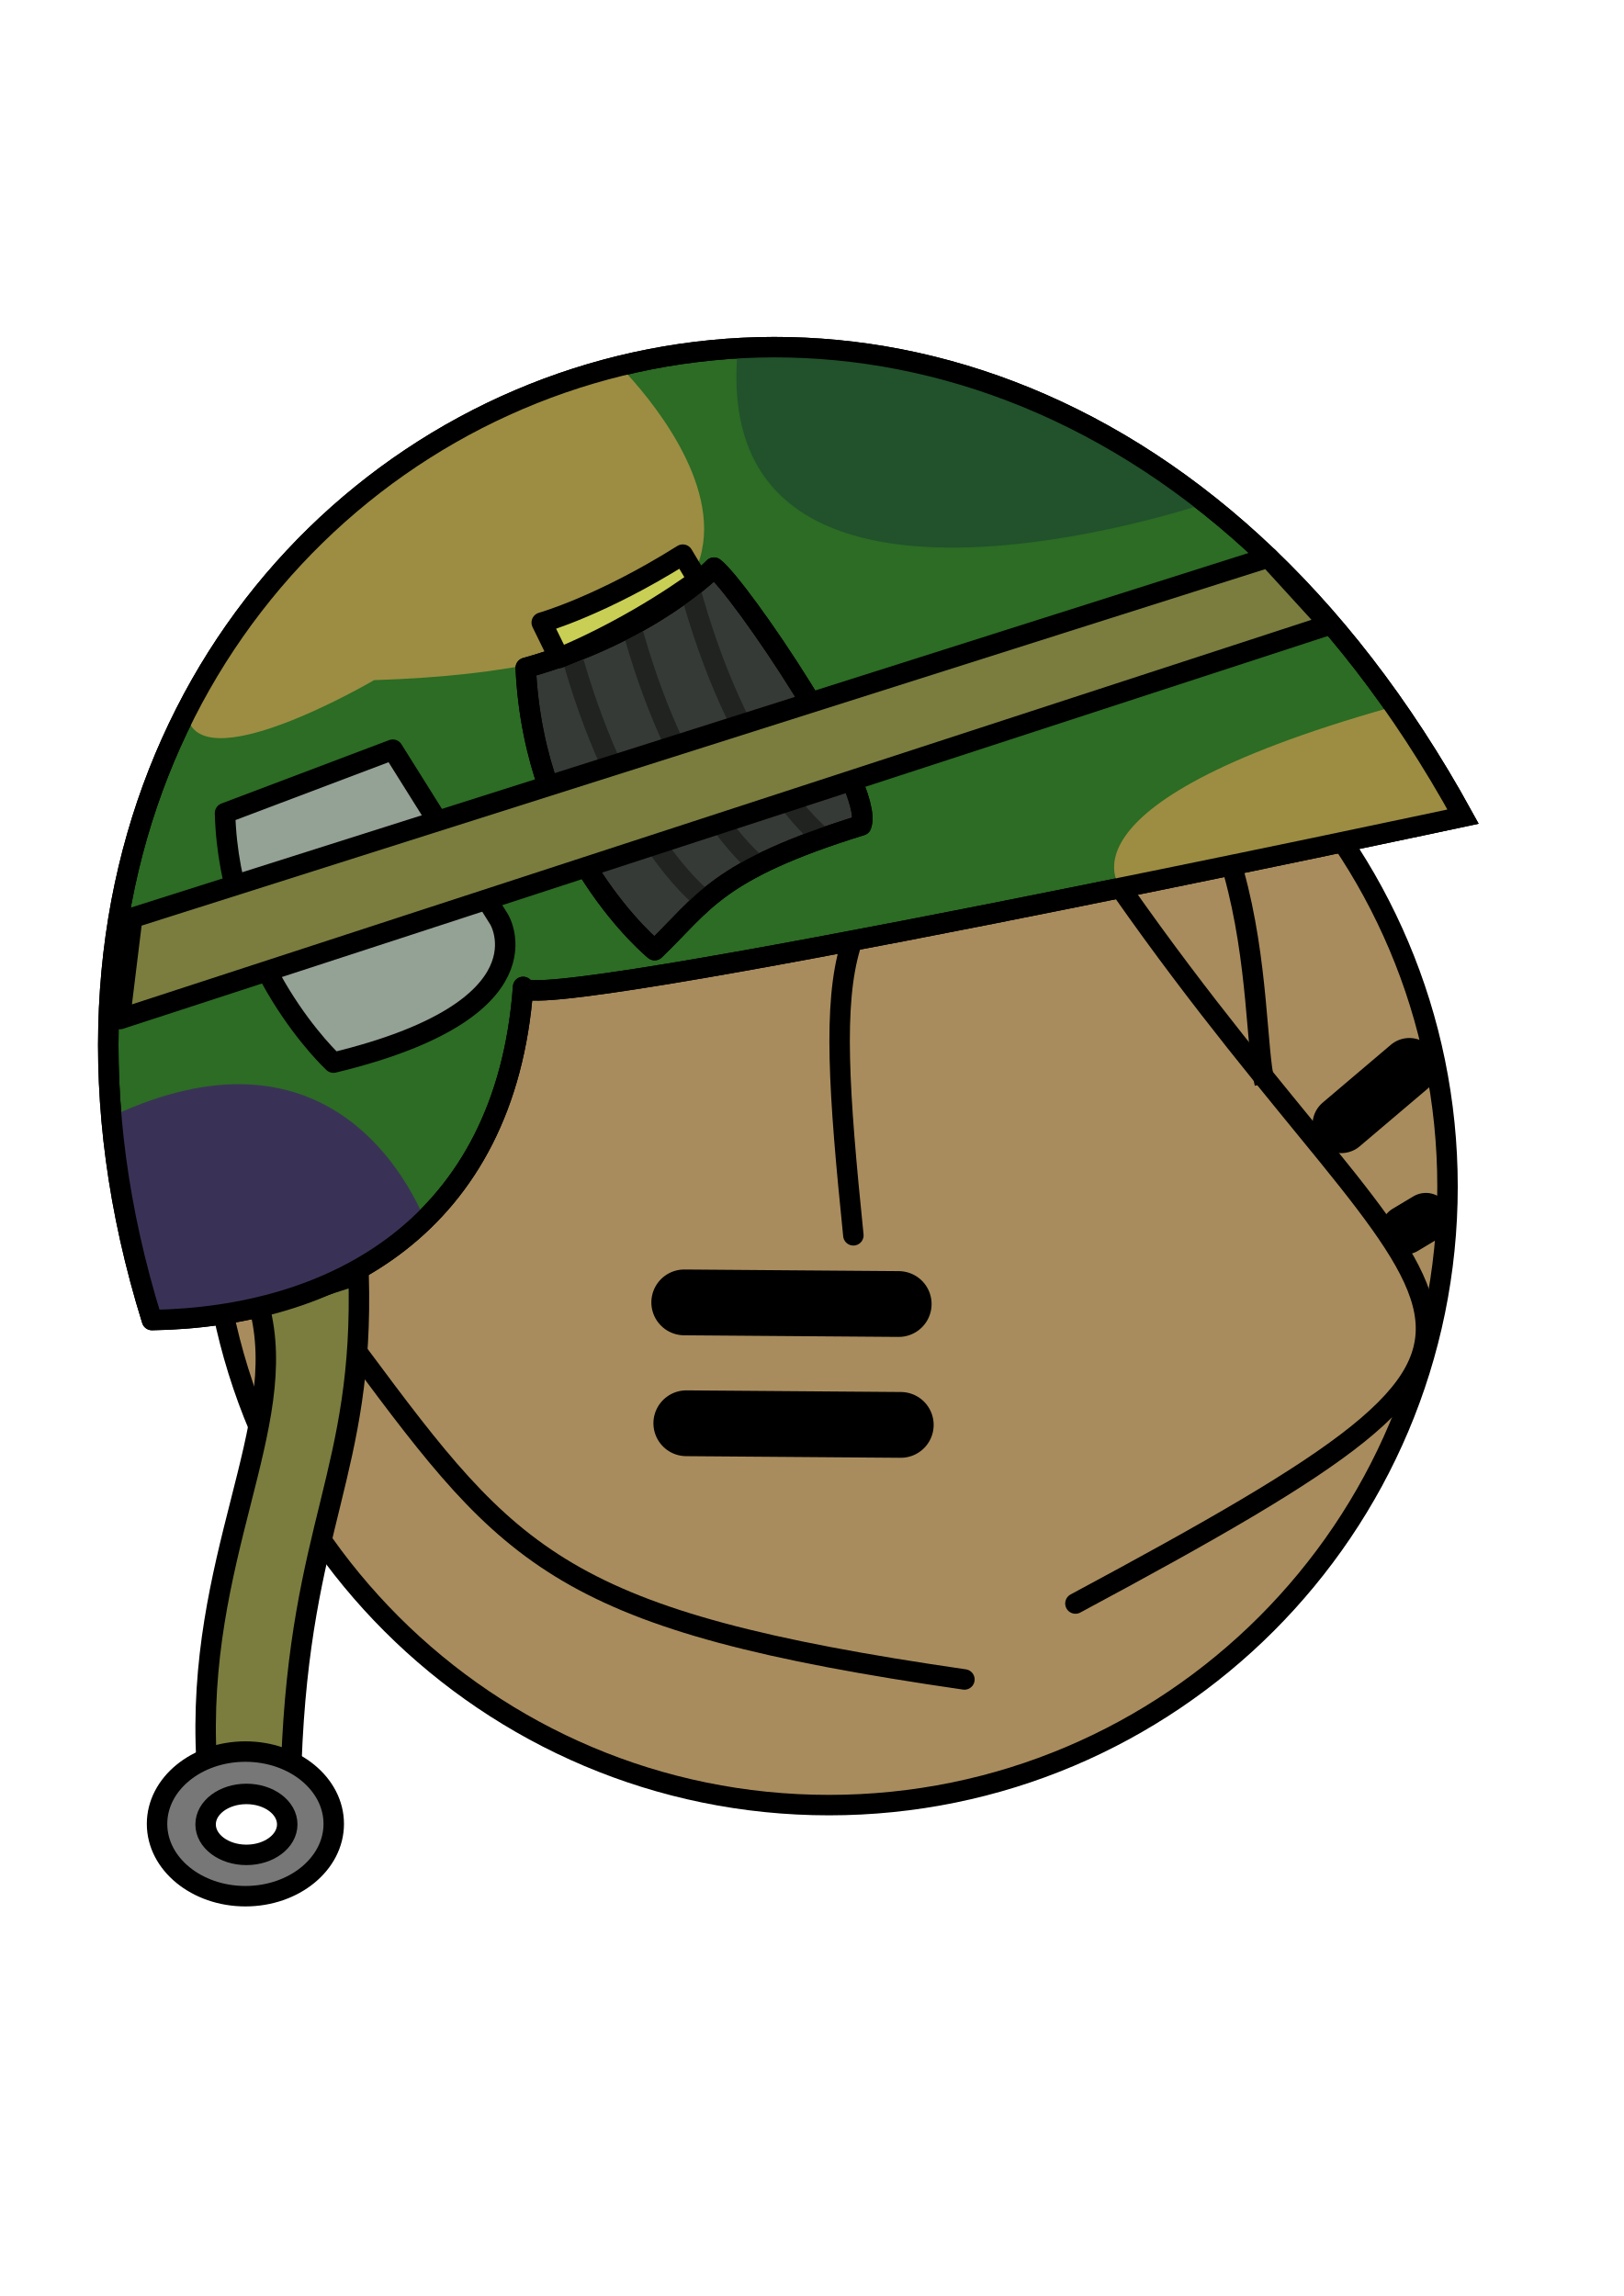
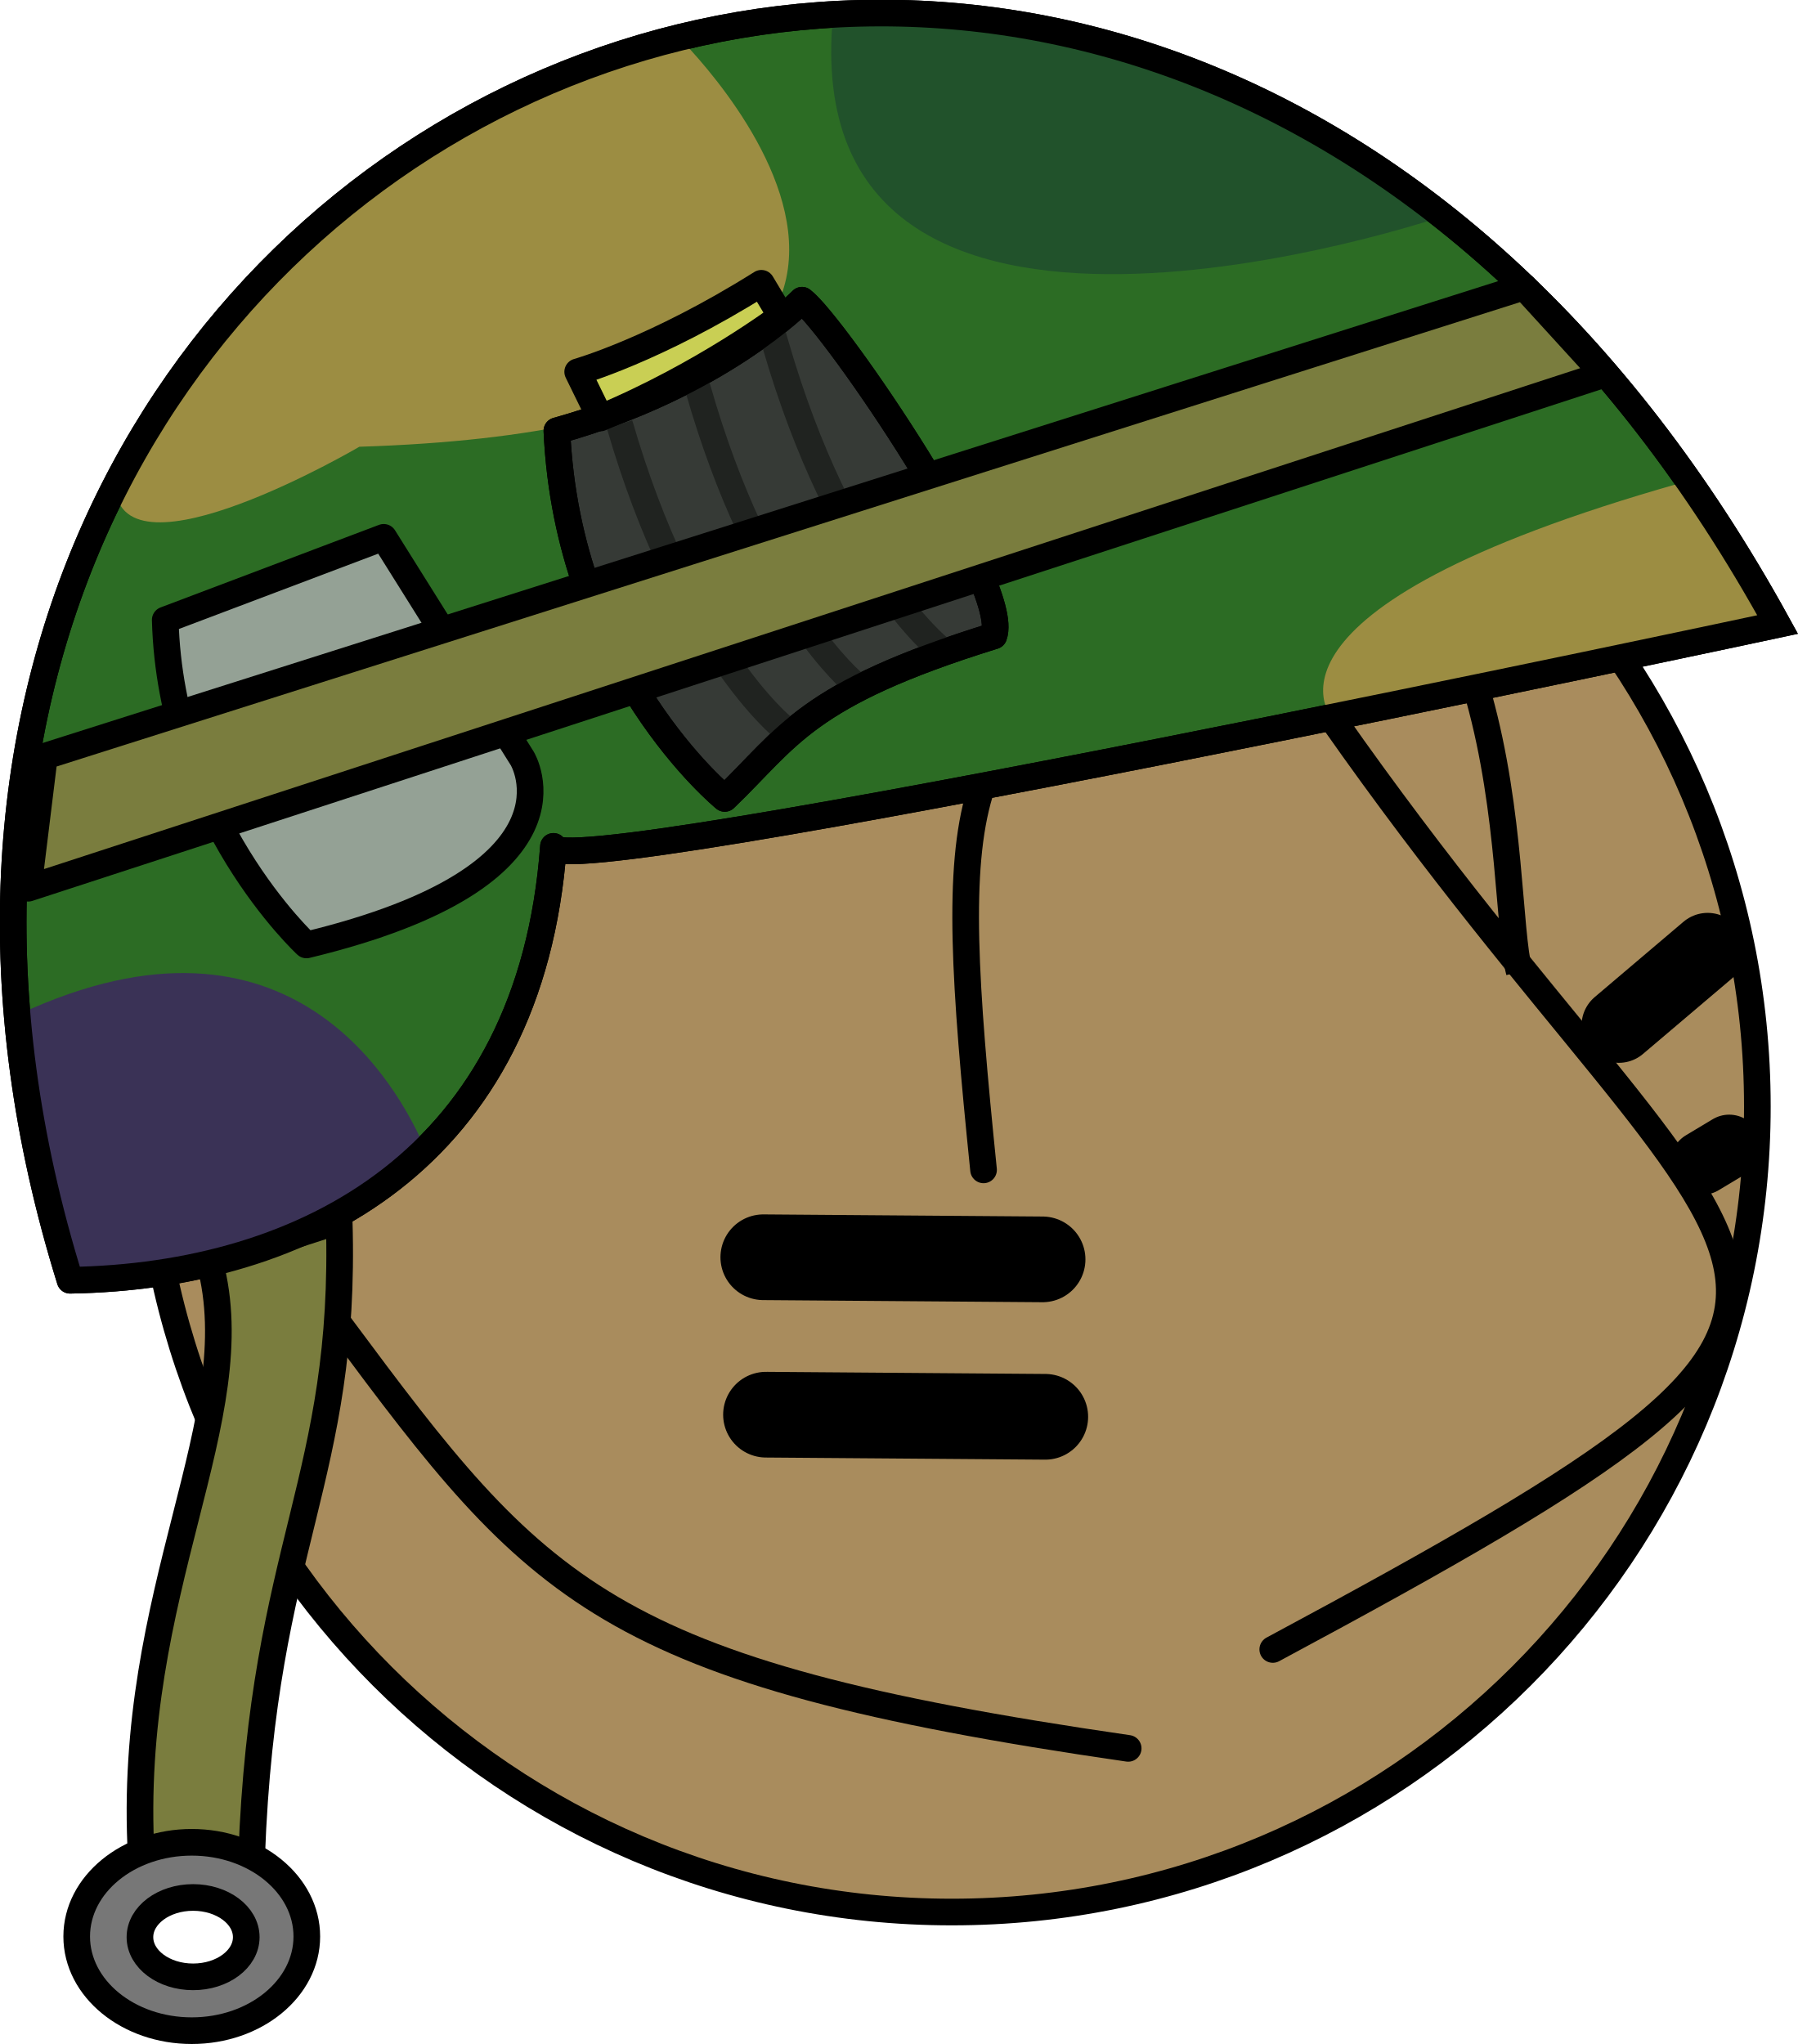
- <svg xmlns="http://www.w3.org/2000/svg" width="210mm" height="297mm" viewBox="0 0 210 297" version="1.1" id="svg8">
+ <svg xmlns="http://www.w3.org/2000/svg" width="178.547mm" height="202.996mm" viewBox="0 0 178.547 202.996" version="1.1" id="svg8">
  <defs id="defs2">
-     <marker orient="auto" refY="0.0" refX="0.0" id="Arrow1Lstart" style="overflow:visible">
-       <path id="path17601" d="M 0.0,0.0 L 5.0,-5.0 L -12.5,0.0 L 5.0,5.0 L 0.0,0.0 z " style="fill-rule:evenodd;stroke:#000000;stroke-width:1pt;stroke-opacity:1;fill:#2c6c24;fill-opacity:1" transform="scale(0.8) translate(12.5,0)" />
+     <marker orient="auto" refY="0" refX="0" id="Arrow1Lstart" style="overflow:visible">
+       <path id="path17601" d="M 0,0 5,-5 -12.5,0 5,5 Z" style="fill:#2c6c24;fill-opacity:1;fill-rule:evenodd;stroke:#000000;stroke-width:1pt;stroke-opacity:1" transform="matrix(0.8,0,0,0.8,10,0)" />
    </marker>
  </defs>
-   <g id="layer3" />
-   <g id="layer1">
+   <g id="layer3" transform="translate(-12.695,-43.61071)" />
+   <g id="layer1" transform="translate(-12.695,-43.61071)">
    <circle id="path3782" cx="107.214" cy="153.5" style="fill:#a98c5d;fill-opacity:1;stroke:#000000;stroke-width:2.646;stroke-miterlimit:4;stroke-dasharray:none;stroke-opacity:1" r="80" />
    <path style="fill:none;stroke:#000000;stroke-width:0;stroke-linecap:butt;stroke-linejoin:miter;stroke-miterlimit:4;stroke-dasharray:none;stroke-opacity:1" d="M 189.227,105.635 61.232,132.958" id="path4601" />
    <path id="path17906" style="fill:#2c6c24;fill-opacity:1;stroke:#000000;stroke-width:2.646;stroke-linecap:round;stroke-linejoin:miter;stroke-miterlimit:4;stroke-dasharray:none;stroke-opacity:1" d="m 67.658,127.667 c -2.268,30.994 -24.568,42.711 -48.003,43.089 m 0,0 C -15.875,56.607 125.21,-10.891 189.227,105.635 c 0,0 -122.325,26.189 -121.569,22.032" />
-     <path style="fill:none;stroke:#000000;stroke-width:0;stroke-linecap:butt;stroke-linejoin:miter;stroke-opacity:1;stroke-miterlimit:4;stroke-dasharray:none" d="M 13.985,118.973 164.042,72.104 171.979,80.798 15.497,131.824 Z" id="path17923" />
+     <path style="fill:none;stroke:#000000;stroke-width:0;stroke-linecap:butt;stroke-linejoin:miter;stroke-miterlimit:4;stroke-dasharray:none;stroke-opacity:1" d="M 13.985,118.973 164.042,72.104 171.979,80.798 15.497,131.824 Z" id="path17923" />
    <path style="fill:none;stroke:#000000;stroke-width:2.646;stroke-linecap:round;stroke-linejoin:miter;stroke-miterlimit:4;stroke-dasharray:none;stroke-opacity:1" d="m 109.991,122.375 c -2.268,7.56 -1.512,18.899 0.378,37.42" id="path17933" />
    <path style="fill:none;stroke:#000000;stroke-width:2.657;stroke-linecap:round;stroke-linejoin:miter;stroke-miterlimit:4;stroke-dasharray:none;stroke-opacity:1" d="m 145.143,115.18 c 41.955,59.841 64.256,54.505 -6.048,92.239" id="path17935" />
-     <path style="fill:none;stroke:#000000;stroke-width:2.646;stroke-linecap:butt;stroke-linejoin:miter;stroke-opacity:1;stroke-miterlimit:4;stroke-dasharray:none" d="m 159.56,112.851 c 3.207,11.493 2.94,23.252 4.009,27.262" id="path17937" />
+     <path style="fill:none;stroke:#000000;stroke-width:2.646;stroke-linecap:butt;stroke-linejoin:miter;stroke-miterlimit:4;stroke-dasharray:none;stroke-opacity:1" d="m 159.56,112.851 c 3.207,11.493 2.94,23.252 4.009,27.262" id="path17937" />
    <path style="fill:none;stroke:#000000;stroke-width:8.51;stroke-linecap:round;stroke-linejoin:miter;stroke-miterlimit:4;stroke-dasharray:none;stroke-opacity:1" d="m 88.497,168.472 27.735,0.211" id="path17939" />
    <path style="fill:none;stroke:#000000;stroke-width:8.51;stroke-linecap:round;stroke-linejoin:miter;stroke-miterlimit:4;stroke-dasharray:none;stroke-opacity:1" d="m 88.764,184.107 27.735,0.211" id="path17939-3" />
    <path style="fill:none;stroke:#000000;stroke-width:7.408;stroke-linecap:round;stroke-linejoin:miter;stroke-miterlimit:4;stroke-dasharray:none;stroke-opacity:1" d="m 182.278,137.975 -8.82,7.484" id="path17960" />
-     <path style="fill:none;stroke:#000000;stroke-width:6.35;stroke-linecap:round;stroke-linejoin:miter;stroke-opacity:1;stroke-miterlimit:4;stroke-dasharray:none" d="m 184.416,157.485 -2.673,1.604" id="path17966" />
-     <path style="fill:none;stroke:#000000;stroke-width:2.646;stroke-linecap:round;stroke-linejoin:miter;stroke-opacity:1;stroke-miterlimit:4;stroke-dasharray:none" d="M 46.491,175.292 C 66.146,201.75 72.571,209.688 124.732,217.247" id="path17968" />
+     <path style="fill:none;stroke:#000000;stroke-width:6.35;stroke-linecap:round;stroke-linejoin:miter;stroke-miterlimit:4;stroke-dasharray:none;stroke-opacity:1" d="m 184.416,157.485 -2.673,1.604" id="path17966" />
+     <path style="fill:none;stroke:#000000;stroke-width:2.646;stroke-linecap:round;stroke-linejoin:miter;stroke-miterlimit:4;stroke-dasharray:none;stroke-opacity:1" d="M 46.491,175.292 C 66.146,201.75 72.571,209.688 124.732,217.247" id="path17968" />
    <path style="fill:#7a7d3e;fill-opacity:1;stroke:#000000;stroke-width:2.646;stroke-linecap:round;stroke-linejoin:round;stroke-miterlimit:4;stroke-dasharray:none;stroke-opacity:1" d="m 46.378,164.856 c 0.756,25.702 -7.56,32.128 -8.693,63.122 H 26.724 c -1.512,-26.458 10.961,-43.467 6.804,-58.964 z" id="path17970" />
    <path id="path17990" style="opacity:1;fill:#777777;fill-opacity:1;fill-rule:evenodd;stroke:#000000;stroke-width:2.646;stroke-linecap:round;stroke-linejoin:round;stroke-miterlimit:4;stroke-dasharray:none;stroke-opacity:1" d="m 37.15,235.996 a 5.279,3.942 0 0 1 -5.279,3.942 5.279,3.942 0 0 1 -5.279,-3.942 5.279,3.942 0 0 1 5.279,-3.942 5.279,3.942 0 0 1 5.279,3.942 z m 6.014,-0.067 a 11.426,9.354 0 0 1 -11.426,9.354 11.426,9.354 0 0 1 -11.426,-9.354 11.426,9.354 0 0 1 11.426,-9.354 11.426,9.354 0 0 1 11.426,9.354 z" />
    <path id="path18014" style="fill:#9c8d42;fill-opacity:1;fill-rule:nonzero;stroke:#000000;stroke-width:0;stroke-linecap:round;stroke-linejoin:round;stroke-miterlimit:4;stroke-dasharray:none;stroke-opacity:1" d="M 48.381,87.979 C 120.196,85.711 79.677,46.893 79.677,46.893 42.7,60.871 31.783,76.827 24.946,92.515 m -0.842,-0.561 c 0.756,9.827 24.276,-3.974 24.276,-3.974" />
-     <path style="fill:#21522b;stroke:#000000;stroke-width:0;stroke-linecap:butt;stroke-linejoin:miter;stroke-opacity:1;stroke-miterlimit:4;stroke-dasharray:none;fill-opacity:1" d="M 95.415,45.179 C 91.486,86.899 155.658,65.197 155.658,65.197 130.962,43.682 95.415,45.179 95.415,45.179 Z" id="path18017" />
-     <path style="fill:#3a3256;stroke:#3a3256;stroke-width:0;stroke-linecap:butt;stroke-linejoin:miter;stroke-opacity:1;stroke-miterlimit:4;stroke-dasharray:none;fill-opacity:1" d="m 14.593,144.336 c 27.315,-12.722 37.792,7.858 40.037,12.722 2.245,4.864 -28.791,18.042 -34.975,13.698 z" id="path18034" />
-     <path style="fill:#9c8d42;stroke:#000000;stroke-width:0;stroke-linecap:butt;stroke-linejoin:miter;stroke-opacity:1;fill-opacity:1;stroke-miterlimit:4;stroke-dasharray:none" d="m 179.605,91.577 c -44.901,12.722 -34.462,23.604 -34.462,23.604 l 44.084,-9.545 z" id="path18036" />
+     <path style="fill:#21522b;fill-opacity:1;stroke:#000000;stroke-width:0;stroke-linecap:butt;stroke-linejoin:miter;stroke-miterlimit:4;stroke-dasharray:none;stroke-opacity:1" d="M 95.415,45.179 C 91.486,86.899 155.658,65.197 155.658,65.197 130.962,43.682 95.415,45.179 95.415,45.179 Z" id="path18017" />
+     <path style="fill:#3a3256;fill-opacity:1;stroke:#3a3256;stroke-width:0;stroke-linecap:butt;stroke-linejoin:miter;stroke-miterlimit:4;stroke-dasharray:none;stroke-opacity:1" d="m 14.593,144.336 c 27.315,-12.722 37.792,7.858 40.037,12.722 2.245,4.864 -28.791,18.042 -34.975,13.698 z" id="path18034" />
+     <path style="fill:#9c8d42;fill-opacity:1;stroke:#000000;stroke-width:0;stroke-linecap:butt;stroke-linejoin:miter;stroke-miterlimit:4;stroke-dasharray:none;stroke-opacity:1" d="m 179.605,91.577 c -44.901,12.722 -34.462,23.604 -34.462,23.604 l 44.084,-9.545 z" id="path18036" />
    <path id="path17906-7" style="fill:none;fill-opacity:1;stroke:#000000;stroke-width:2.646;stroke-linecap:round;stroke-linejoin:miter;stroke-miterlimit:4;stroke-dasharray:none;stroke-opacity:1" d="m 67.657,127.667 c -2.268,30.994 -24.568,42.711 -48.003,43.089 m 0,0 C -15.875,56.607 125.209,-10.891 189.226,105.635 c 0,0 -122.325,26.189 -121.569,22.032" />
-     <path id="path18057" style="fill:#94a195;stroke:#000000;stroke-width:2.646;stroke-linecap:round;stroke-linejoin:round;stroke-opacity:1;stroke-miterlimit:4;stroke-dasharray:none;fill-opacity:1" d="M 29.104,105.177 50.8,96.975 m 0,0 13.758,21.96 c 0,0 7.103,11.641 -21.431,18.521 0,0 -13.494,-12.435 -14.023,-32.279" />
+     <path id="path18057" style="fill:#94a195;fill-opacity:1;stroke:#000000;stroke-width:2.646;stroke-linecap:round;stroke-linejoin:round;stroke-miterlimit:4;stroke-dasharray:none;stroke-opacity:1" d="M 29.104,105.177 50.8,96.975 m 0,0 13.758,21.96 c 0,0 7.103,11.641 -21.431,18.521 0,0 -13.494,-12.435 -14.023,-32.279" />
    <path style="fill:#363a36;fill-opacity:1;stroke:#000000;stroke-width:2.646;stroke-linecap:round;stroke-linejoin:round;stroke-miterlimit:4;stroke-dasharray:none;stroke-opacity:1" d="m 92.34,73.427 c 3.175,2.381 20.902,28.31 19.05,33.337 -18.785,5.821 -20.373,10.054 -26.723,16.14 0,0 -15.61,-12.7 -16.669,-36.513 C 84.138,81.894 92.34,73.427 92.34,73.427 Z" id="path18060" />
-     <path style="fill:none;stroke:#202320;stroke-width:2.646;stroke-linecap:butt;stroke-linejoin:miter;stroke-opacity:1;stroke-miterlimit:4;stroke-dasharray:none" d="M 74.216,85.73 C 80.698,108.088 90.487,115.893 90.487,115.893" id="path18062" />
+     <path style="fill:none;stroke:#202320;stroke-width:2.646;stroke-linecap:butt;stroke-linejoin:miter;stroke-miterlimit:4;stroke-dasharray:none;stroke-opacity:1" d="M 74.216,85.73 C 80.698,108.088 90.487,115.893 90.487,115.893" id="path18062" />
    <path style="fill:none;stroke:#202320;stroke-width:2.552;stroke-linecap:round;stroke-linejoin:miter;stroke-miterlimit:4;stroke-dasharray:none;stroke-opacity:1" d="M 81.998,82.175 C 88.202,103.916 97.571,111.506 97.571,111.506" id="path18062-5" />
    <path style="fill:none;stroke:#202320;stroke-width:2.646;stroke-linecap:square;stroke-linejoin:miter;stroke-miterlimit:4;stroke-dasharray:none;stroke-opacity:1" d="M 89.718,77.857 C 96.201,100.214 105.99,108.019 105.99,108.019" id="path18062-5-3" />
    <path style="fill:none;fill-opacity:1;stroke:#000000;stroke-width:2.646;stroke-linecap:round;stroke-linejoin:round;stroke-miterlimit:4;stroke-dasharray:none;stroke-opacity:1" d="m 92.34,73.427 c 3.175,2.381 20.902,28.31 19.05,33.337 -18.785,5.821 -20.373,10.054 -26.723,16.14 0,0 -15.61,-12.7 -16.669,-36.513 C 84.138,81.894 92.34,73.427 92.34,73.427 Z" id="path18060-5" />
-     <path id="path18124" style="fill:#ccd355;stroke:#000000;stroke-width:2.646;stroke-linecap:round;stroke-linejoin:round;stroke-opacity:1;stroke-miterlimit:4;stroke-dasharray:none;fill-opacity:0.941" d="m 88.306,71.745 1.964,3.274 c 0,0 -7.671,5.8 -17.961,10.103 m 2e-6,0 -2.245,-4.584 c 0,0 7.671,-2.152 18.241,-8.793" />
+     <path id="path18124" style="fill:#ccd355;fill-opacity:0.941;stroke:#000000;stroke-width:2.646;stroke-linecap:round;stroke-linejoin:round;stroke-miterlimit:4;stroke-dasharray:none;stroke-opacity:1" d="m 88.306,71.745 1.964,3.274 c 0,0 -7.671,5.8 -17.961,10.103 m 2e-6,0 -2.245,-4.584 c 0,0 7.671,-2.152 18.241,-8.793" />
  </g>
-   <g id="layer2">
+   <g id="layer2" transform="translate(-12.695,-43.61071)">
    <path style="fill:#7a7d3e;fill-opacity:1;stroke:#000000;stroke-width:2.646;stroke-linecap:round;stroke-linejoin:round;stroke-miterlimit:4;stroke-dasharray:none;stroke-opacity:1" d="M 17.105,118.731 15.497,131.824 171.979,80.798 164.042,72.104 Z" id="path17929" />
  </g>
</svg>
